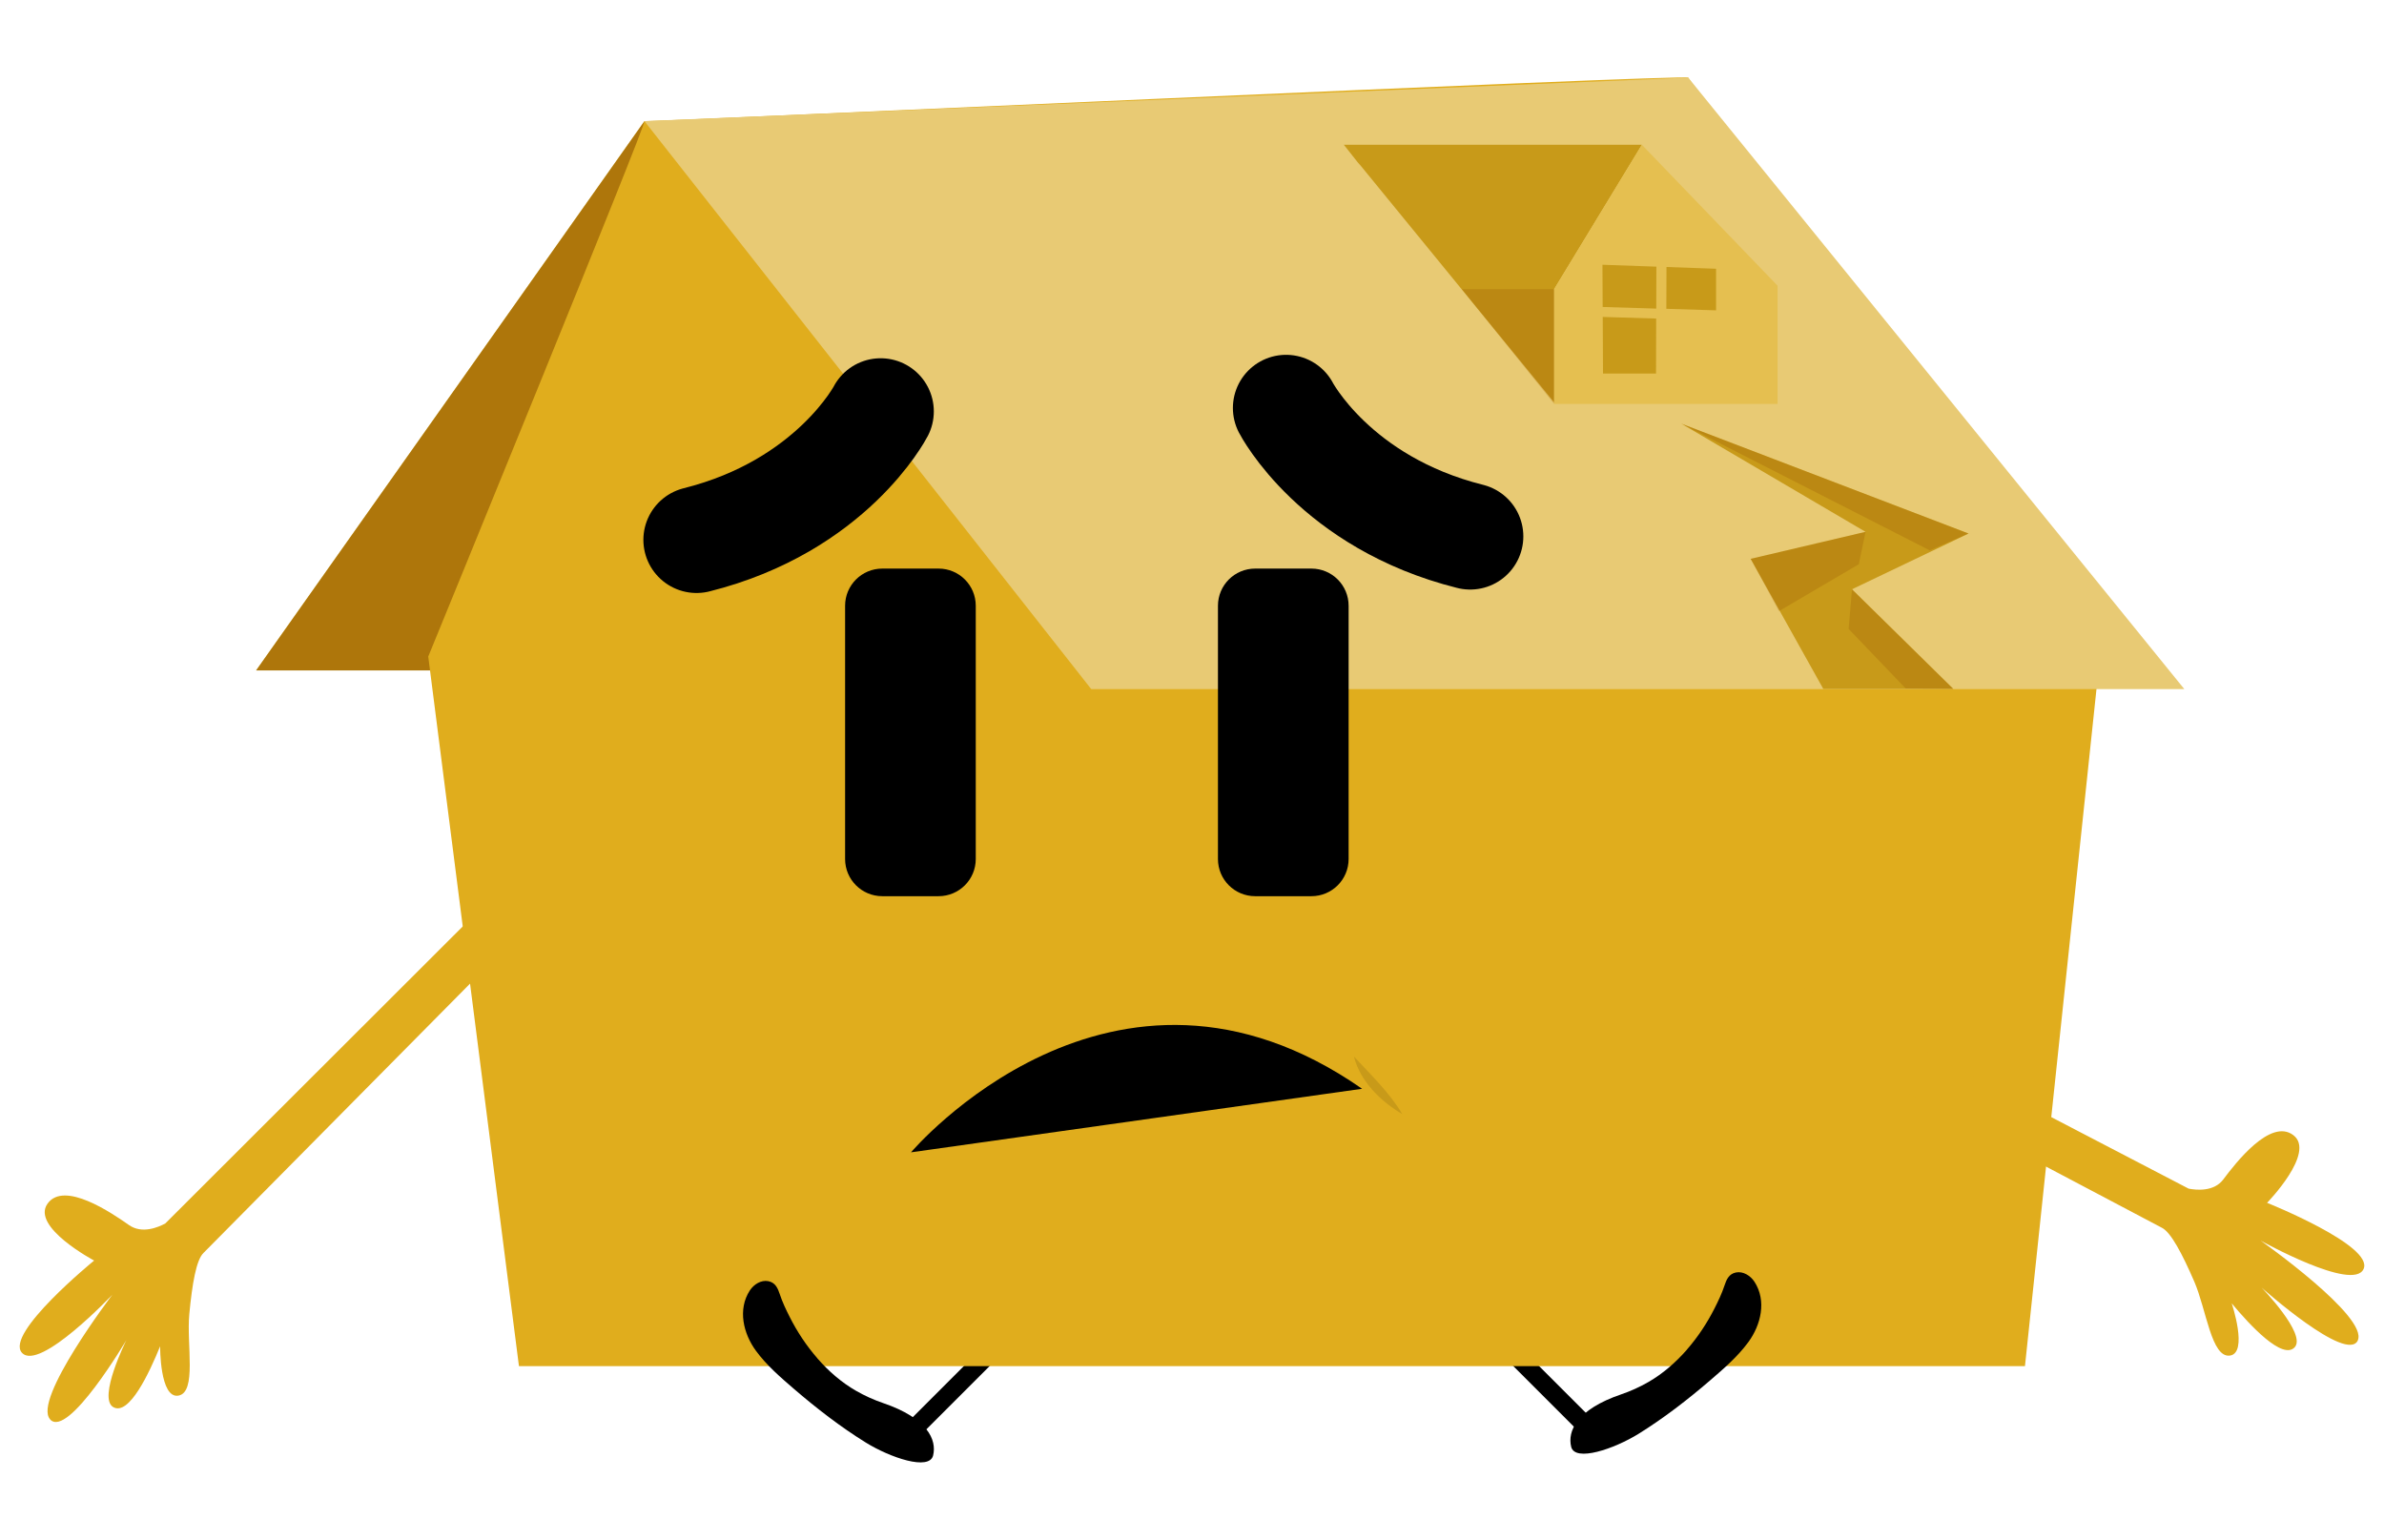
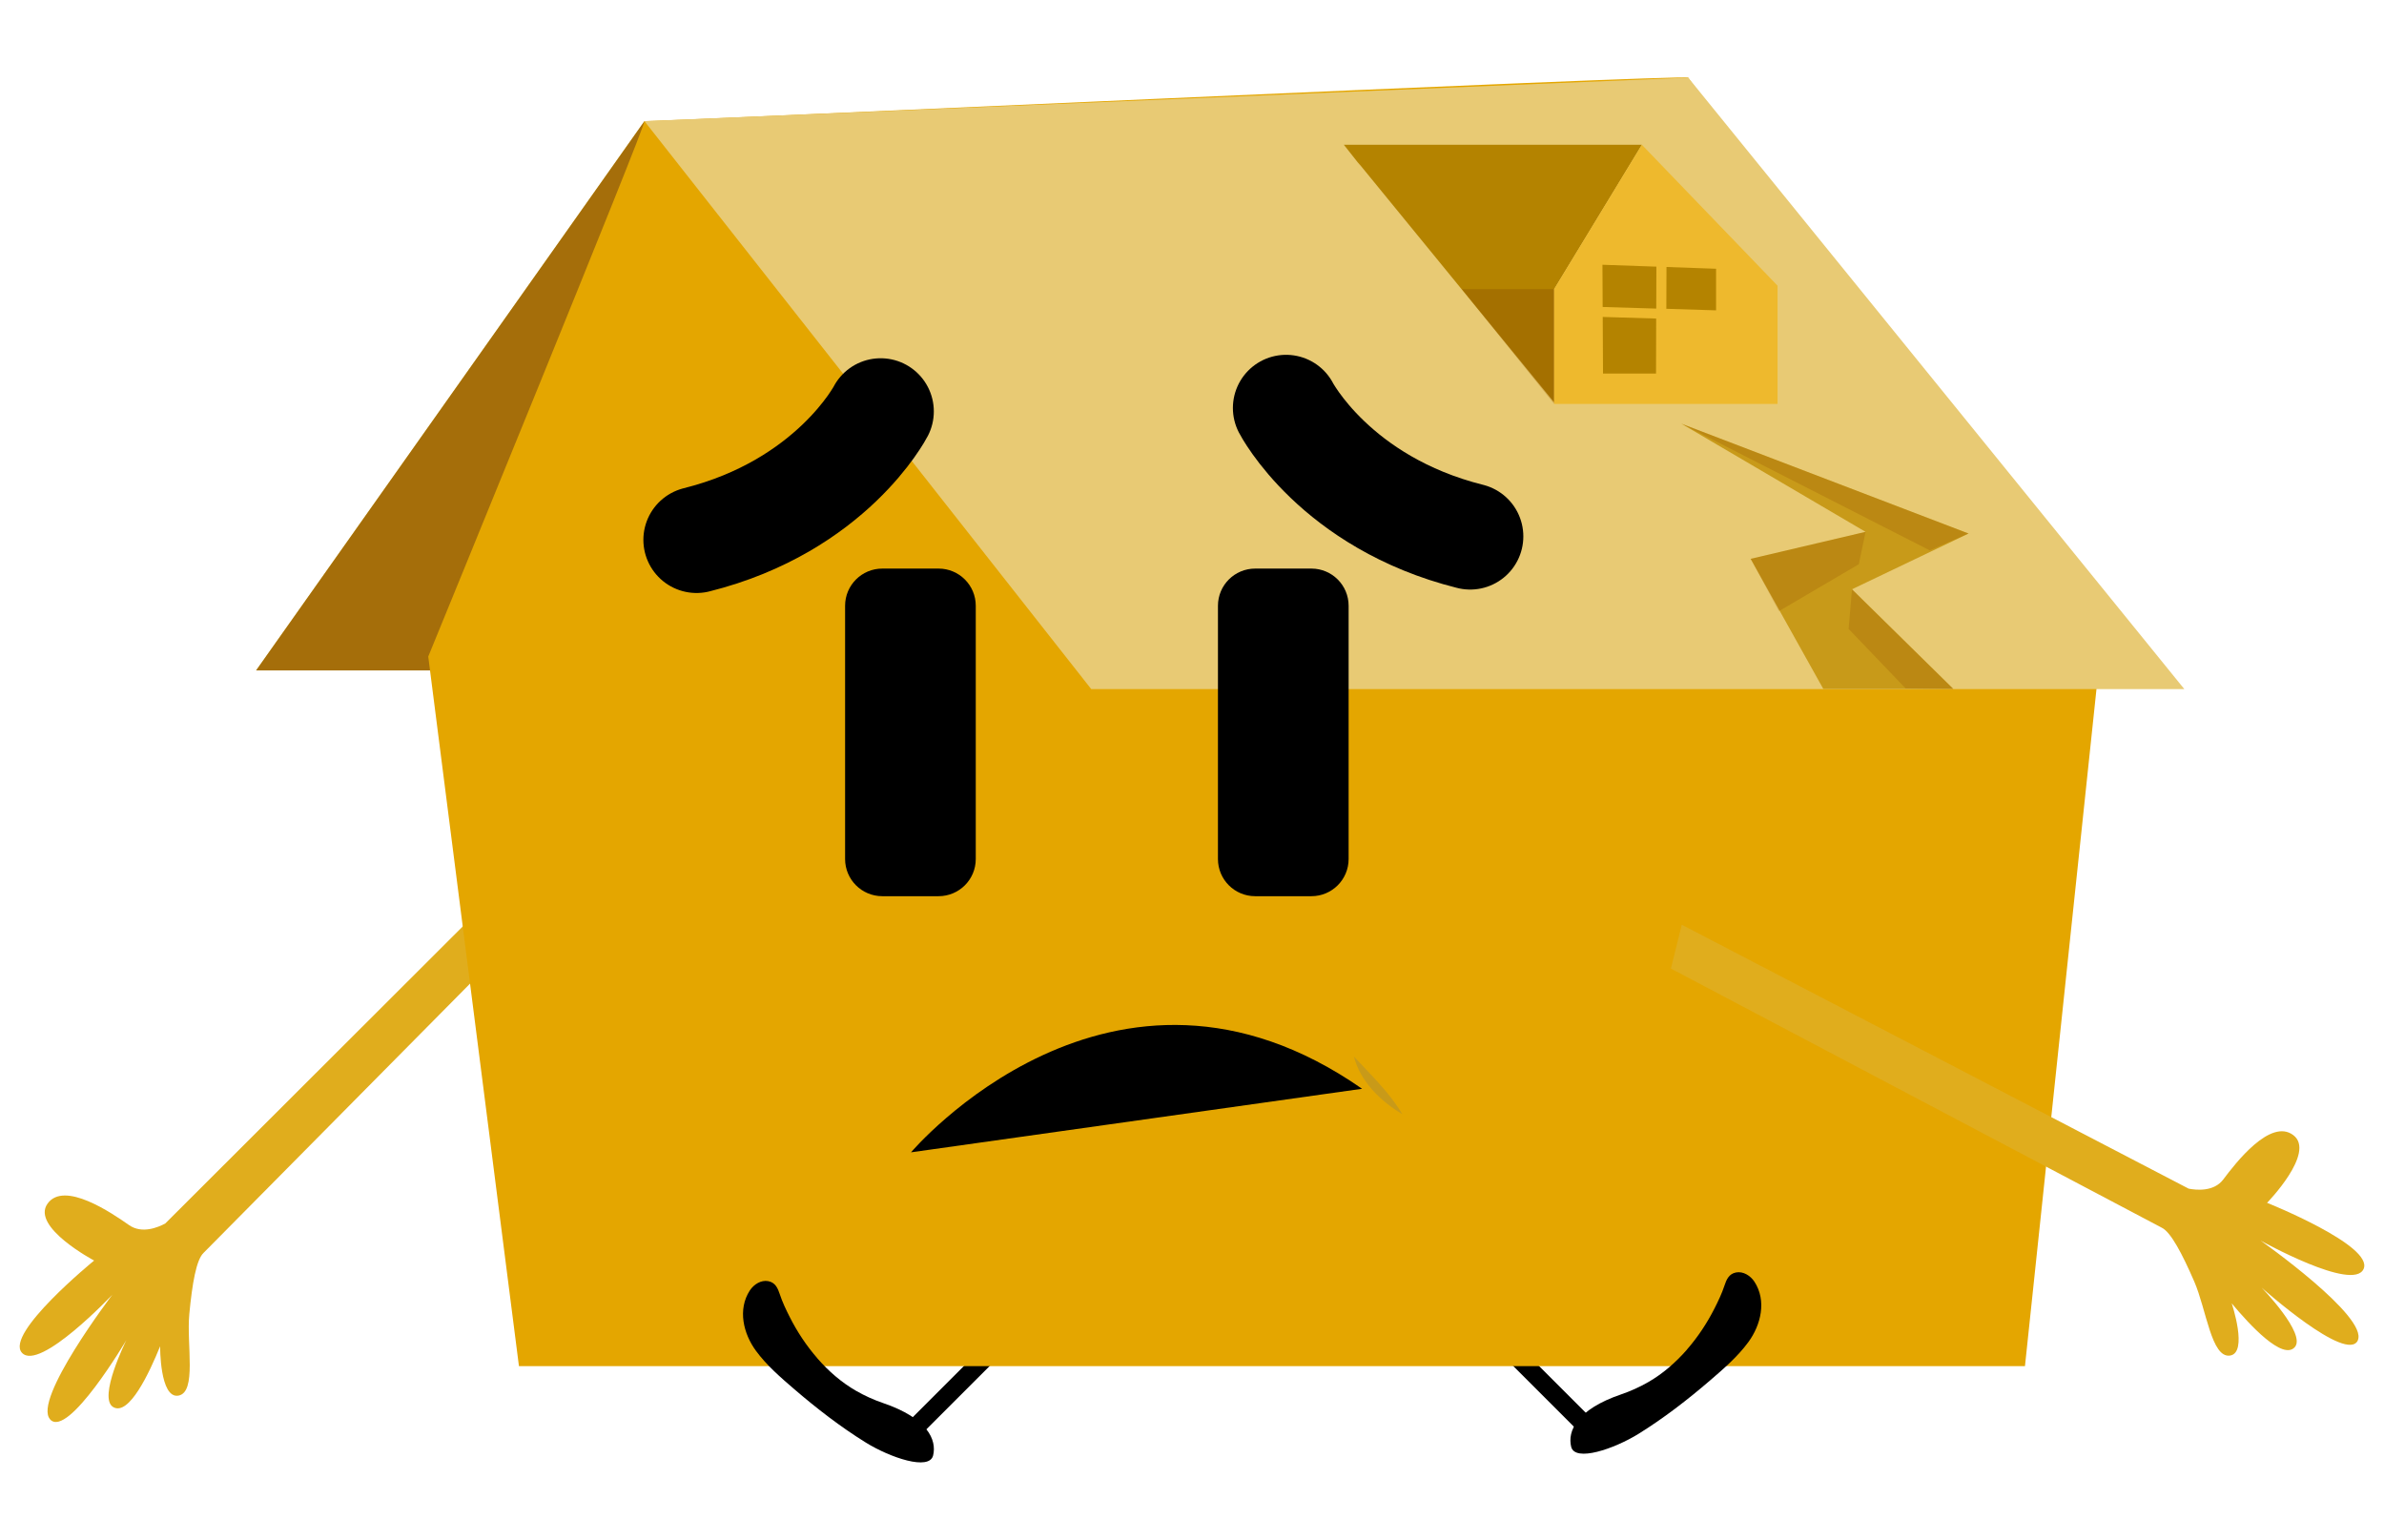
<svg xmlns="http://www.w3.org/2000/svg" viewBox="0 0 339.9 219.55">
  <defs>
    <style>
-       .cls-1, .cls-2, .cls-3, .cls-4, .cls-5 {
+       .cls-1, .cls-2, .cls-3, .cls-4 {
+         mix-blend-mode: multiply;
+       }
+ 
+       .cls-1, .cls-5, .cls-6 {
        fill: #c89a19;
      }

-       .cls-1, .cls-3, .cls-4, .cls-6 {
-         mix-blend-mode: multiply;
+       .cls-2 {
+         opacity: .6;
      }

-       .cls-7 {
+       .cls-2, .cls-7, .cls-3 {
+         fill: #b48300;
+       }
+ 
+       .cls-2, .cls-3, .cls-8 {
+         isolation: isolate;
+       }
+ 
+       .cls-9 {
+         fill: #eeb92d;
+       }
+ 
+       .cls-10 {
        fill: #e0ad1d;
      }

-       .cls-2 {
+       .cls-5 {
        opacity: 0;
      }

-       .cls-3, .cls-6 {
+       .cls-11 {
+         fill: #e4a600;
+       }
+ 
+       .cls-3 {
        opacity: .3;
      }

-       .cls-8 {
-         isolation: isolate;
+       .cls-12 {
+         fill: #e8ca74;
      }

      .cls-4 {
-         opacity: .6;
+         opacity: .3;
      }

-       .cls-9 {
-         fill: #e8ca74;
-       }
- 
-       .cls-10 {
-         fill: #e5bf50;
-       }
- 
-       .cls-11 {
+       .cls-13 {
        fill: none;
        stroke: #000;
        stroke-linecap: round;
        stroke-miterlimit: 10;
        stroke-width: 15.16px;
      }
    </style>
  </defs>
  <g class="cls-8">
    <g id="Capa_1" data-name="Capa 1">
      <g>
        <rect x="216.75" y="181.54" width="2.6" height="27.37" transform="translate(510.28 179.09) rotate(135)" />
        <rect x="136.3" y="182.74" width="2.6" height="27.37" transform="translate(179.2 -39.76) rotate(45)" />
-         <polygon class="cls-5" points="91.88 17.27 36.51 95.59 96.53 95.59 91.88 17.27" />
-         <polygon class="cls-4" points="91.88 17.27 36.51 95.59 96.53 95.59 91.88 17.27" />
-         <path class="cls-7" d="M7.15,202.37c-2.56-2.76,8.87-17.77,8.87-17.77,0,0-10.4,11.02-12.89,8.28-2.49-2.73,10.29-13.15,10.29-13.15,0,0-9.01-4.77-6.65-8.1,2.36-3.34,9.2,1.34,11.62,3.04,1.86,1.31,4.19.31,5.18-.23,8.69-8.68,57.79-57.71,57.79-57.71l3.47,5.52s-55.82,56.39-55.82,56.4c-1.03,1-1.61,4.39-2.02,8.72-.41,4.34,1.1,11.16-1.56,11.62-2.66.45-2.6-7.04-2.6-7.04-1.53,3.78-4.43,9.97-6.68,8.68-2.25-1.3,1.87-9.56,1.87-9.56,0,0-8.31,14.08-10.87,11.32Z" />
-         <path class="cls-7" d="M61.06,93.63l12.93,101.16h214.72l11.34-107.36S240.7,11.6,240.7,11.07s-149.35,6.38-148.82,6.2-30.83,76.36-30.83,76.36Z" />
-         <polygon class="cls-9" points="91.88 17.27 155.58 98.25 311.43 98.25 240.7 11.07 91.88 17.27" />
+         <polygon class="cls-6" points="91.88 17.27 36.51 95.59 96.53 95.59 91.88 17.27" />
+         <polygon class="cls-2" points="91.88 17.27 36.51 95.59 96.53 95.59 91.88 17.27" />
+         <path class="cls-10" d="M7.15,202.37c-2.56-2.76,8.87-17.77,8.87-17.77,0,0-10.4,11.02-12.89,8.28-2.49-2.73,10.29-13.15,10.29-13.15,0,0-9.01-4.77-6.65-8.1,2.36-3.34,9.2,1.34,11.62,3.04,1.86,1.31,4.19.31,5.18-.23,8.69-8.68,57.79-57.71,57.79-57.71l3.47,5.52s-55.82,56.39-55.82,56.4c-1.03,1-1.61,4.39-2.02,8.72-.41,4.34,1.1,11.16-1.56,11.62-2.66.45-2.6-7.04-2.6-7.04-1.53,3.78-4.43,9.97-6.68,8.68-2.25-1.3,1.87-9.56,1.87-9.56,0,0-8.31,14.08-10.87,11.32Z" />
+         <path class="cls-11" d="M61.06,93.63l12.93,101.16h214.72l11.34-107.36S240.7,11.6,240.7,11.07s-149.35,6.38-148.82,6.2c.53-.18-30.83,76.36-30.83,76.36Z" />
+         <polygon class="cls-12" points="91.88 17.27 155.58 98.25 311.43 98.25 240.7 11.07 91.88 17.27" />
        <rect x="120.49" y="81.07" width="18.63" height="46.71" rx="5.3" ry="5.3" />
        <rect x="173.65" y="81.07" width="18.63" height="46.71" rx="5.3" ry="5.3" transform="translate(365.93 208.85) rotate(180)" />
-         <path class="cls-7" d="M336.16,191.11c1.55-3.38-13.86-14.23-13.86-14.23,0,0,13.2,7.37,14.69,4.05,1.49-3.33-13.76-9.43-13.76-9.43,0,0,7-7.18,3.74-9.65-3.26-2.47-8.24,3.99-9.98,6.31-1.34,1.79-3.85,1.53-4.94,1.32-10.87-5.66-72.27-37.63-72.27-37.63l-1.55,6.25s70.01,36.96,70.01,36.96c1.28.65,2.88,3.68,4.61,7.67,1.73,3.99,2.44,10.91,5.08,10.55,2.64-.36.26-7.44.26-7.44,2.61,3.13,7.26,8.14,8.98,6.25,1.71-1.89-4.73-8.51-4.73-8.51,0,0,12.19,10.89,13.74,7.52Z" />
-         <polyline class="cls-5" points="193.58 23.11 221.58 57.37 221.58 41.23 234.09 20.64 191.6 20.64 194.07 23.77" />
-         <polygon class="cls-10" points="234.09 20.64 253.44 40.74 253.44 57.59 221.58 57.59 221.58 41.23 234.09 20.64" />
+         <path class="cls-10" d="M336.16,191.11c1.55-3.38-13.86-14.23-13.86-14.23,0,0,13.2,7.37,14.69,4.05,1.49-3.33-13.76-9.43-13.76-9.43,0,0,7-7.18,3.74-9.65-3.26-2.47-8.24,3.99-9.98,6.31-1.34,1.79-3.85,1.53-4.94,1.32-10.87-5.66-72.27-37.63-72.27-37.63l-1.55,6.25s70.01,36.96,70.01,36.96c1.28.65,2.88,3.68,4.61,7.67,1.73,3.99,2.44,10.91,5.08,10.55,2.64-.36.26-7.44.26-7.44,2.61,3.13,7.26,8.14,8.98,6.25,1.71-1.89-4.73-8.51-4.73-8.51,0,0,12.19,10.89,13.74,7.52Z" />
+         <polyline class="cls-7" points="193.58 23.11 221.58 57.37 221.58 41.23 234.09 20.64 191.6 20.64 194.07 23.77" />
+         <polygon class="cls-9" points="234.09 20.64 253.44 40.74 253.44 57.59 221.58 57.59 221.58 41.23 234.09 20.64" />
        <polygon class="cls-3" points="221.58 57.59 208.42 41.23 221.58 41.23 221.58 57.59" />
-         <path class="cls-5" d="M193.03,150.63c2.4,2.61,5.09,5.15,6.91,8.23-3.11-1.85-5.99-4.65-6.91-8.23h0Z" />
+         <path class="cls-6" d="M193.03,150.63c2.4,2.61,5.09,5.15,6.91,8.23-3.11-1.85-5.99-4.65-6.91-8.23h0Z" />
        <g>
-           <path class="cls-5" d="M236.16,38.02l-7.69-.27c0,.12.01,2.87.03,6.02l7.64.23.02-5.98Z" />
-           <polygon class="cls-2" points="237.56 53.26 244.67 53.26 244.67 45.68 237.58 45.46 237.56 53.26" />
-           <polygon class="cls-5" points="244.67 44.25 244.67 38.32 237.6 38.07 237.58 44.03 244.67 44.25" />
-           <path class="cls-5" d="M228.51,45.19c.02,3.98.04,8.07.04,8.07h7.56l.02-7.84-7.63-.23Z" />
+           <path class="cls-7" d="M236.16,38.02l-7.69-.27c0,.12.01,2.87.03,6.02l7.64.23.02-5.98Z" />
+           <polygon class="cls-5" points="237.56 53.26 244.67 53.26 244.67 45.68 237.58 45.46 237.56 53.26" />
+           <polygon class="cls-7" points="244.67 44.25 244.67 38.32 237.6 38.07 237.58 44.03 244.67 44.25" />
+           <path class="cls-7" d="M228.51,45.19c.02,3.98.04,8.07.04,8.07h7.56l.02-7.84-7.63-.23Z" />
        </g>
-         <path class="cls-11" d="M183.36,58.17s6.99,13.49,26.25,18.31" />
-         <path class="cls-11" d="M125.56,58.66s-6.99,13.49-26.25,18.31" />
+         <path class="cls-13" d="M183.36,58.17s6.99,13.49,26.25,18.31" />
+         <path class="cls-13" d="M125.56,58.66s-6.99,13.49-26.25,18.31" />
        <path d="M240.52,192.43c-1.61,1.84-3.45,3.44-5.5,4.62-1.23.71-2.54,1.3-3.88,1.76-6.35,2.16-7.67,5.25-7.13,7.47.54,2.22,6.13.31,9.6-1.84,3.6-2.23,7.01-4.87,10.22-7.63,1.92-1.65,3.94-3.4,5.44-5.45,1.79-2.44,2.64-5.89.87-8.61-.57-.87-1.61-1.52-2.63-1.32-1.02.2-1.36,1.02-1.65,1.89-.36,1.1-.88,2.18-1.4,3.21-1.07,2.12-2.39,4.11-3.95,5.9Z" />
        <path d="M116.53,193.67c1.61,1.84,3.45,3.44,5.5,4.62,1.23.71,2.54,1.3,3.88,1.76,6.35,2.16,7.67,5.25,7.13,7.47-.54,2.22-6.13.31-9.6-1.84-3.6-2.23-7.01-4.87-10.22-7.63-1.92-1.65-3.94-3.4-5.44-5.45-1.79-2.44-2.64-5.89-.87-8.61.57-.87,1.61-1.52,2.63-1.32,1.02.2,1.36,1.02,1.65,1.89.36,1.1.88,2.18,1.4,3.21,1.07,2.12,2.39,4.11,3.95,5.9Z" />
        <path d="M129.89,164.3s28.65-33.91,64.31-9.06l-64.31,9.06Z" />
-         <polygon class="cls-5" points="259.96 98.23 278.5 98.23 264.05 84.02 280.67 76.07 239.72 60.41 265.98 75.83 249.6 79.68 259.96 98.23" />
-         <g class="cls-6">
+         <polygon class="cls-6" points="259.96 98.23 278.5 98.23 264.05 84.02 280.67 76.07 239.72 60.41 265.98 75.83 249.6 79.68 259.96 98.23" />
+         <g class="cls-4">
          <polygon class="cls-1" points="265.98 75.83 265.02 80.45 253.63 87.14 249.6 79.68 265.98 75.83" />
        </g>
-         <g class="cls-6">
+         <g class="cls-4">
          <polygon class="cls-1" points="264.05 84.02 263.57 89.67 271.7 98.16 278.5 98.23 264.05 84.02" />
        </g>
-         <g class="cls-6">
+         <g class="cls-4">
          <polygon class="cls-1" points="239.72 60.41 275.13 78.47 280.67 76.07 239.72 60.41" />
        </g>
      </g>
    </g>
  </g>
</svg>
